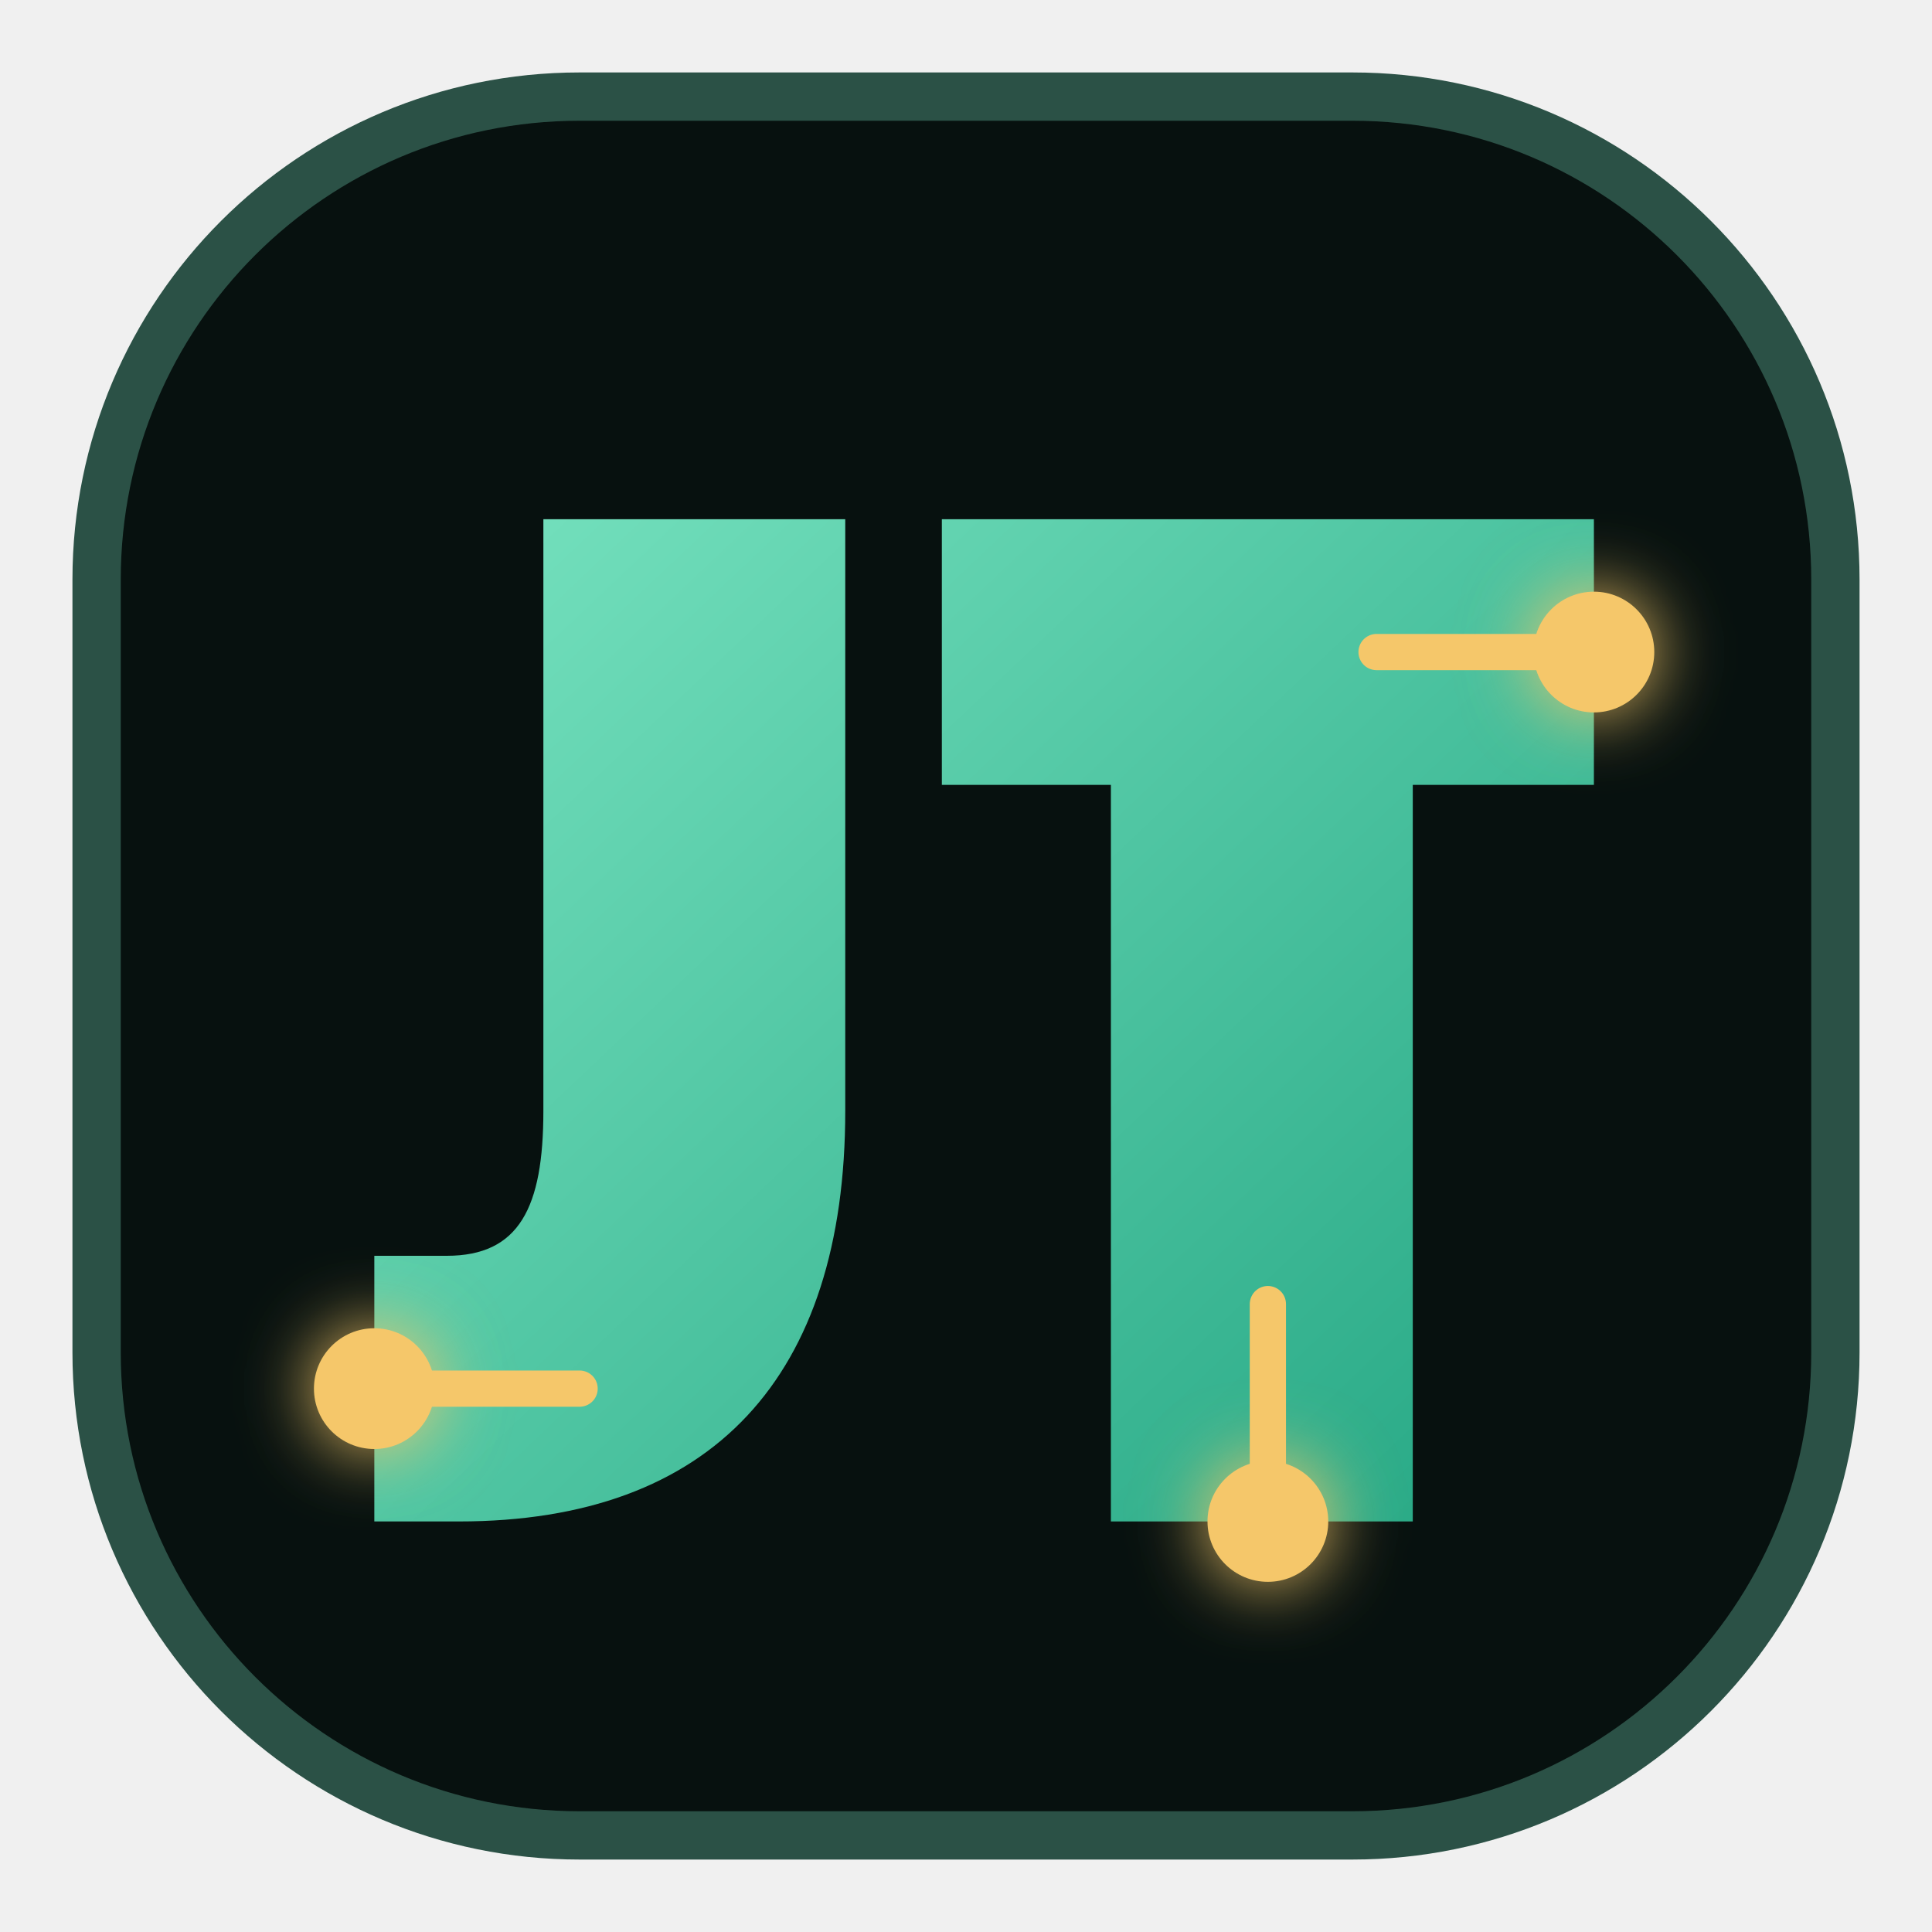
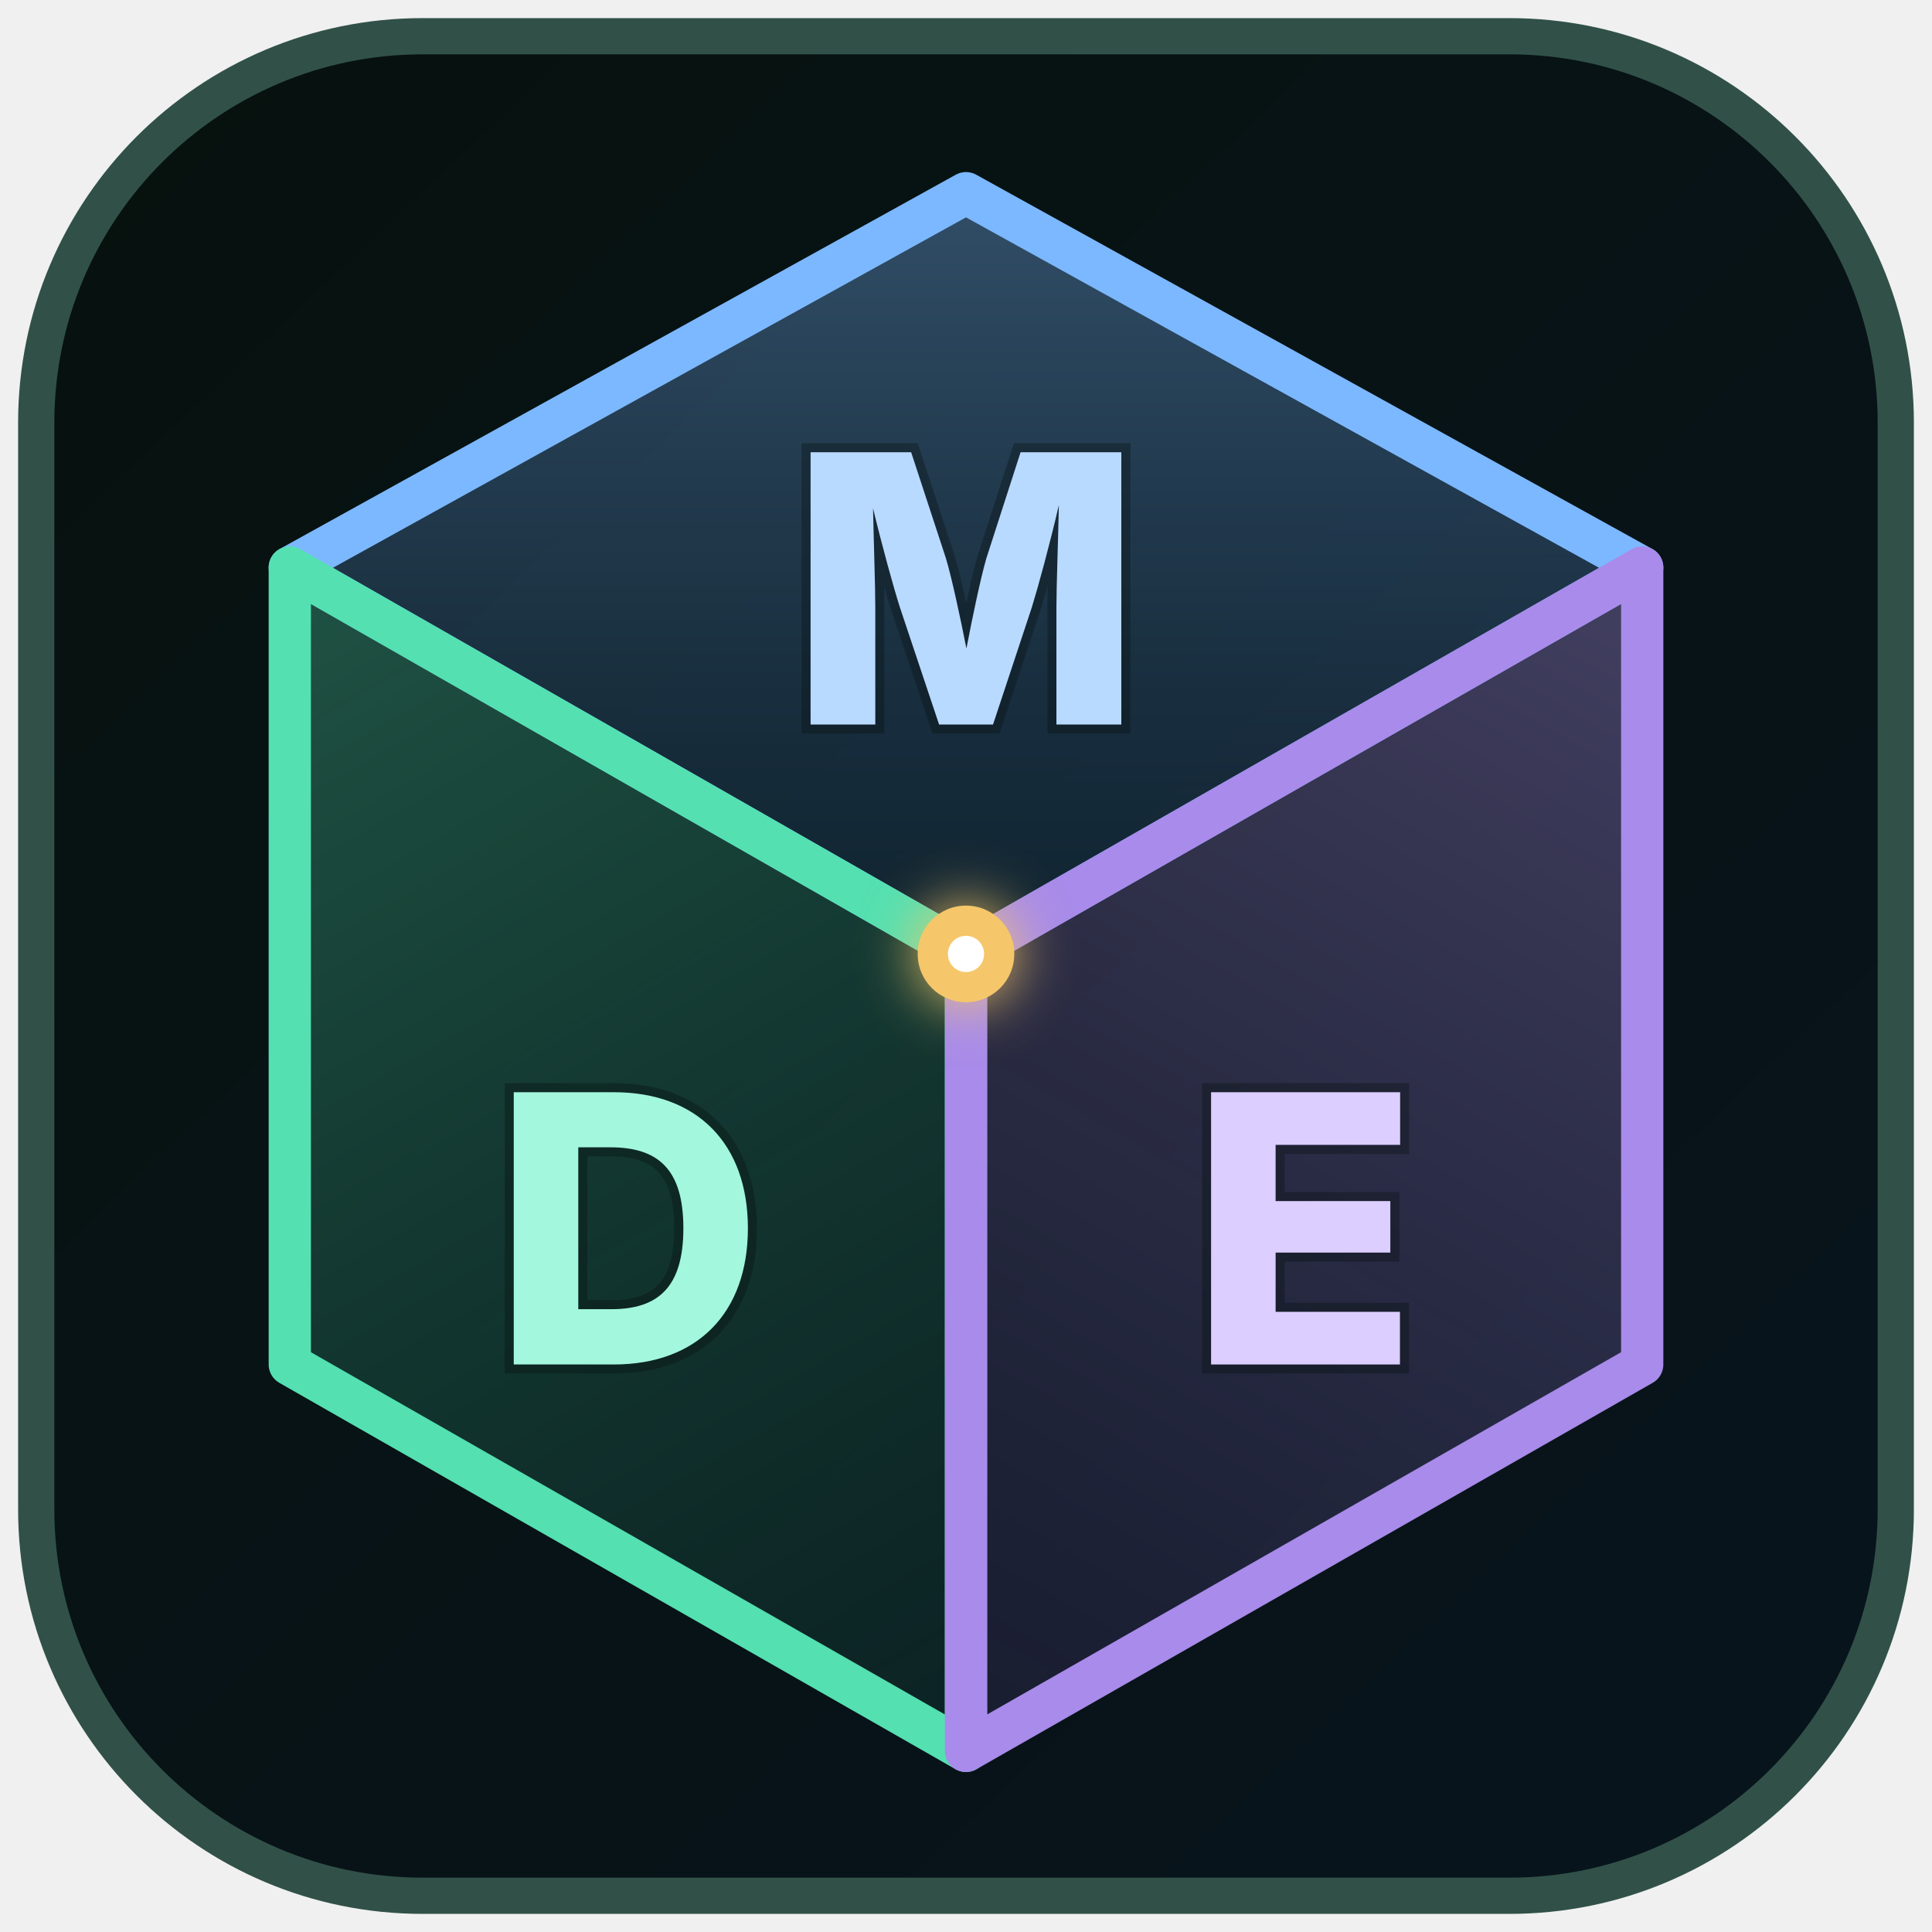
<svg xmlns="http://www.w3.org/2000/svg" viewBox="0 0 160 160" role="img" aria-labelledby="title desc">
  <defs>
-     <linearGradient id="bg" x1="18" y1="16" x2="143" y2="148" gradientUnits="userSpaceOnUse">
-       <stop stop-color="#8AF0CD" />
-       <stop offset="1" stop-color="#159B78" />
+     <linearGradient id="background" x1="12" y1="8" x2="150" y2="154" gradientUnits="userSpaceOnUse">
+       <stop stop-color="#07120F" />
+       <stop offset="1" stop-color="#08141D" />
    </linearGradient>
-     <filter id="glow" x="-30%" y="-30%" width="160%" height="160%">
-       <feGaussianBlur stdDeviation="3" result="blur" />
+     <linearGradient id="model" x1="80" y1="16" x2="80" y2="80" gradientUnits="userSpaceOnUse">
+       <stop stop-color="#7CB8FF" stop-opacity=".36" />
+       <stop offset="1" stop-color="#315E91" stop-opacity=".2" />
+     </linearGradient>
+     <linearGradient id="data" x1="24" y1="47" x2="80" y2="145" gradientUnits="userSpaceOnUse">
+       <stop stop-color="#54E0B1" stop-opacity=".32" />
+       <stop offset="1" stop-color="#1B6B55" stop-opacity=".17" />
+     </linearGradient>
+     <linearGradient id="experiment" x1="136" y1="47" x2="80" y2="145" gradientUnits="userSpaceOnUse">
+       <stop stop-color="#BFA0FF" stop-opacity=".32" />
+       <stop offset="1" stop-color="#634C9A" stop-opacity=".17" />
+     </linearGradient>
+     <filter id="glow" x="-100%" y="-100%" width="300%" height="300%">
+       <feGaussianBlur stdDeviation="2.4" result="blur" />
      <feMerge>
        <feMergeNode in="blur" />
        <feMergeNode in="SourceGraphic" />
      </feMerge>
    </filter>
  </defs>
-   <rect x="8" y="8" width="144" height="144" rx="40" fill="#07110F" stroke="#2B5146" stroke-width="4" />
-   <path d="M45 43h25v49c0 22-11 34-32 34h-7v-22h6c6 0 8-4 8-12V43Z" fill="url(#bg)" />
-   <path d="M78 43h54v22h-15v61H92V65H78V43Z" fill="url(#bg)" />
-   <g fill="#F5C76A" filter="url(#glow)">
-     <circle cx="31" cy="115" r="5" />
-     <circle cx="132" cy="54" r="5" />
-     <circle cx="105" cy="126" r="5" />
+   <rect x="3" y="3" width="154" height="154" rx="32" fill="url(#background)" stroke="#315148" stroke-width="3" />
+   <path d="M80 16 136 47 80 79 24 47Z" fill="url(#model)" stroke="#7CB8FF" stroke-width="3.5" stroke-linejoin="round" />
+   <path d="M24 47 80 79v66l-56-32Z" fill="url(#data)" stroke="#54E0B1" stroke-width="3.5" stroke-linejoin="round" />
+   <path d="M136 47 80 79v66l56-32Z" fill="url(#experiment)" stroke="#A88BEA" stroke-width="3.5" stroke-linejoin="round" />
+   <g font-family="system-ui, -apple-system, BlinkMacSystemFont, 'Segoe UI', sans-serif" font-size="31" font-weight="800" text-anchor="middle" stroke="#07110F" stroke-opacity=".35" stroke-width="1.5" paint-order="stroke fill">
+     <text x="80" y="60" fill="#B9DAFF">M</text>
+     <text x="52" y="113" fill="#A3F7DC">D</text>
+     <text x="108" y="113" fill="#DCCEFF">E</text>
  </g>
-   <path d="M31 115h17M132 54h-18M105 126v-18" stroke="#F5C76A" stroke-width="3" stroke-linecap="round" />
+   <circle cx="80" cy="79" r="4" fill="#F5C76A" filter="url(#glow)" />
+   <circle cx="80" cy="79" r="1.5" fill="#FFFFFF" />
</svg>
